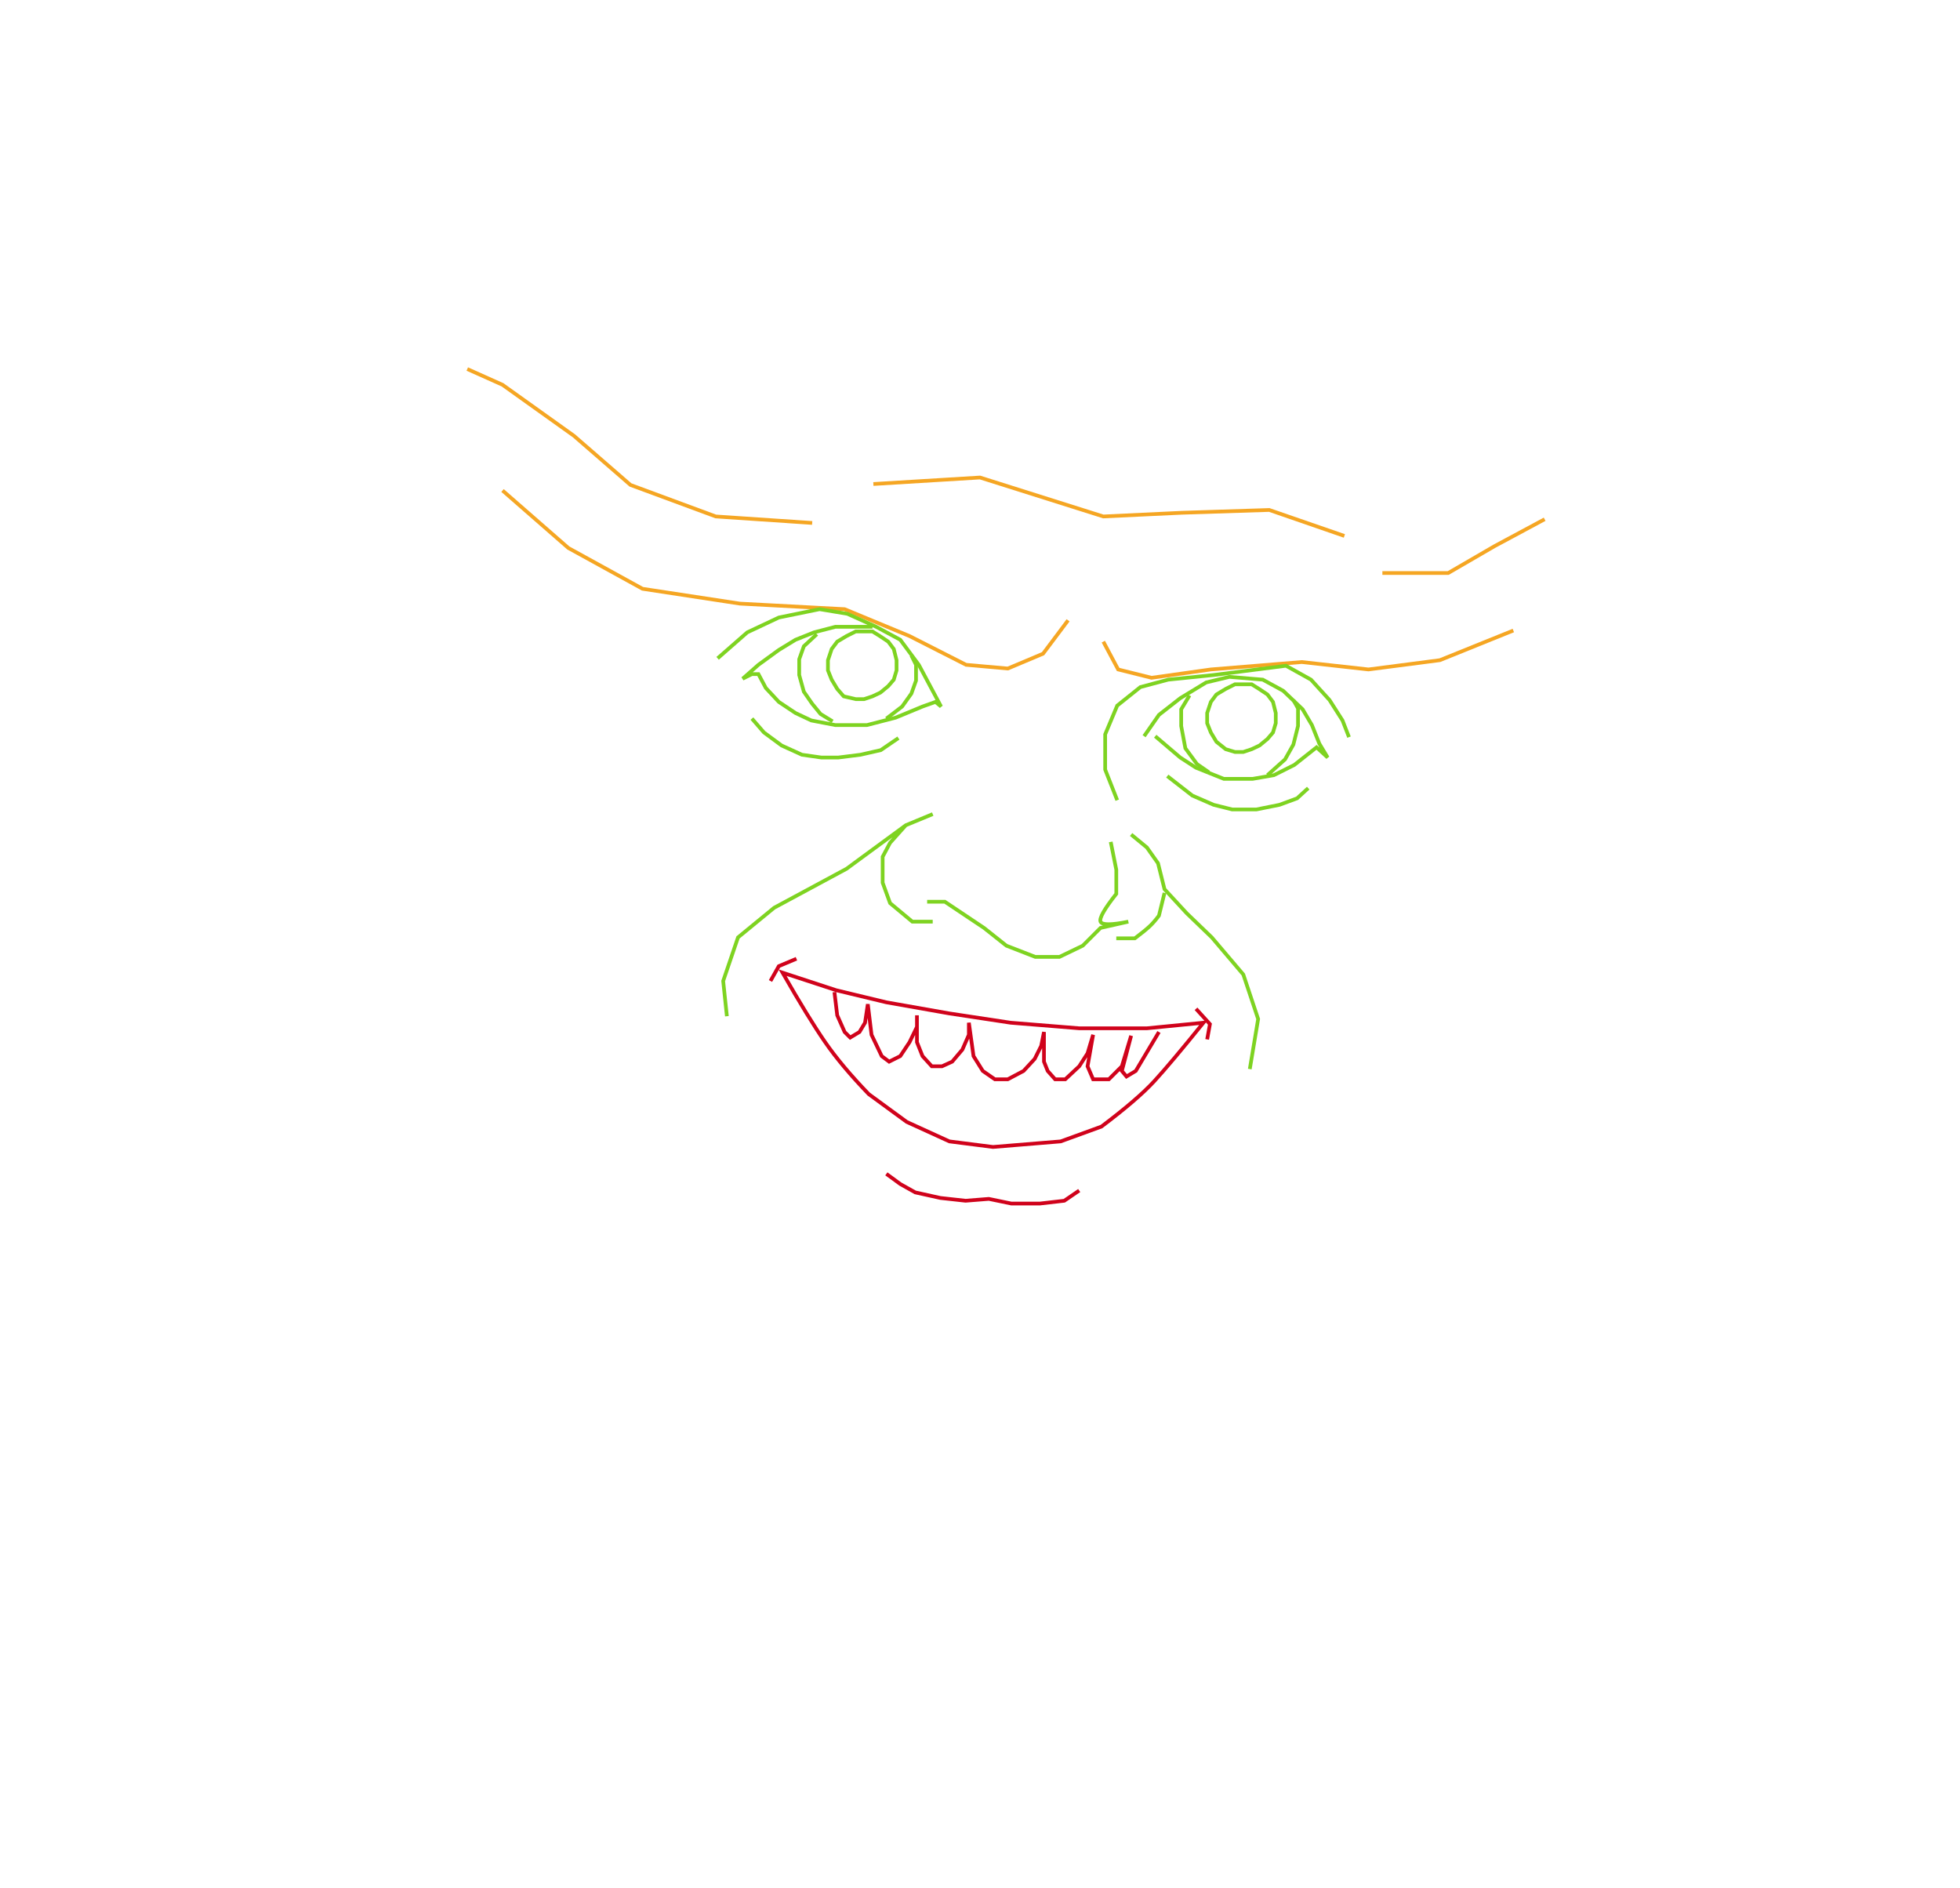
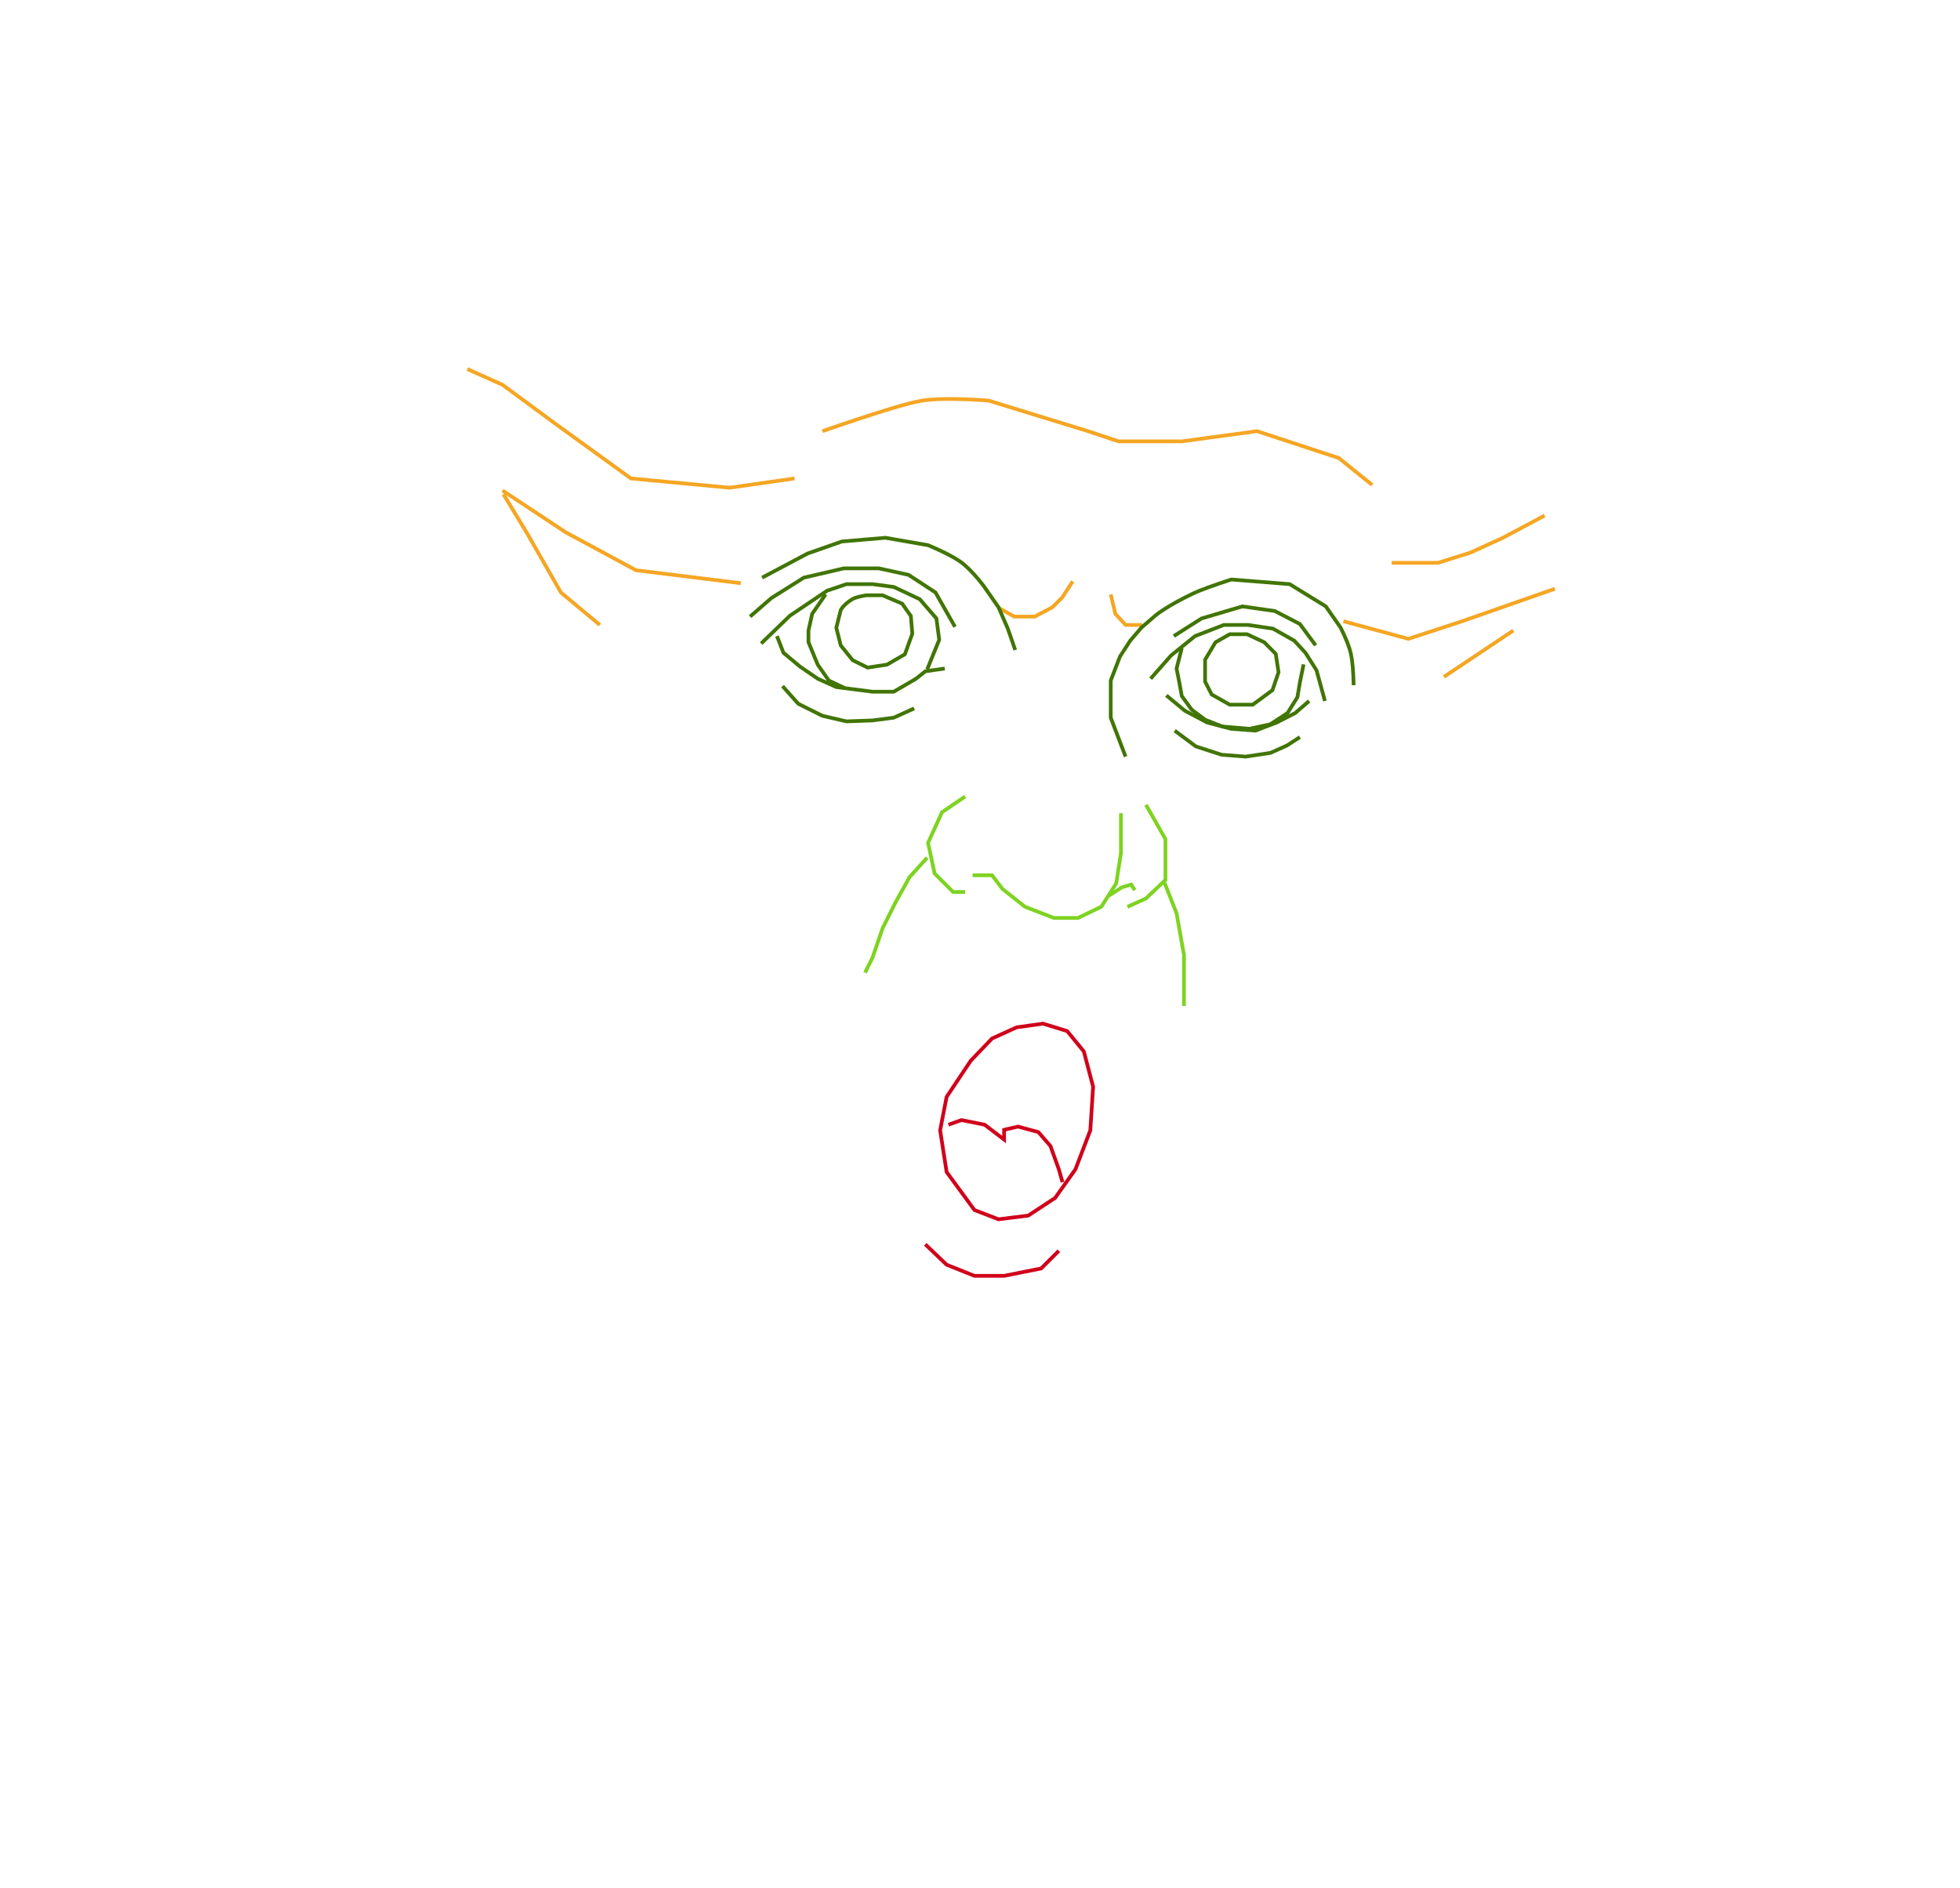
<svg xmlns="http://www.w3.org/2000/svg" width="1057px" height="1018px" viewBox="0 0 1057 1018" version="1.1">
  <defs />
  <g id="ferengi" stroke="none" stroke-width="1" fill="none" fill-rule="evenodd">
-     <g id="expression1" transform="translate(252, 199)" fill-rule="nonzero" stroke-width="2">
+     <g id="expression3" transform="translate(252, 199)" fill-rule="nonzero" stroke-width="2">
      <g id="brow" stroke="#F5A623">
-         <polyline id="Path-19-Copy" points="0 0 19 8.5 57.5 36 88 62.5 134 79.5 186 83" />
-         <polyline id="Path-20-Copy" points="581 81 554 95.5 529 110 493.5 110" />
-         <polyline id="Path-7-Copy" points="219 62 276.5 58.5 343 79.5 385.5 77.5 432.5 76 473 90" />
-         <polyline id="Path-4-Copy-2" points="19 65.5 54.5 96.5 94.5 118.5 147 126.5 203.5 129.5 238.5 144 269 159.5 291.5 161.5 310.5 153.5 324 135.5" />
-         <polyline id="Path-5-Copy-2" points="343 147 351 162 369 166.5 401 162 450 158 486 162 524.5 157 564.118 141" />
+         <polyline id="Path-19-Copy-2" points="0 0 19 8.5 47.5 29.5 88.25 59 141.5 64 176.5 59" />
+         <polyline id="Path-20-Copy-2" points="581 79 558.5 91 541 99 523.5 104.5 498.5 104.5" />
+         <path d="M191.5,33.5 C220.01,23.637 238.01,18.137 245.5,17 C252.99,15.863 264.856,15.863 281.098,17 L334.712,33.5 L351.247,39 L385.32,39 L425.906,33.5 L470,48 L488,62.5" id="Path-7-Copy-2" />
+         <polyline id="Path-4-Copy-3" points="19 65.5 53 88 91 108.5 147.5 115.5" />
+         <path d="M526.679,166 L564.118,141" id="Path-5-Copy-3" />
+         <polyline id="Path-60" points="19.5 67.5 32.5 89 50.5 120.5 71.5 138" />
+         <polyline id="Path-61" points="586.5 118.5 536.5 136 507.5 145.5 472.5 136" />
+         <polyline id="Path-58" points="286 128.5 295 133.5 306 133.5 315.5 128.5 321 123 326.5 114.5" />
+         <polyline id="Path-59" points="347 121.5 349.5 132 355 138 364 138" />
      </g>
-       <g id="mouth" transform="translate(163, 318)" stroke="#D0021B">
-         <path d="M234,34.5 C222.29,49 213.457,59.5 207.5,66 C201.543,72.5 192.043,80.666 179,90.5 L157,98.5 L120.5,101.5 L97,98.5 L74,88 L53.5,73 C43.746,62.883 35.913,53.55 30,45 C24.087,36.45 16.421,23.95 7,7.5 L36,17 L63,23.5 L97,29.5 L130,34.5 L167,37.5 L203.5,37.5 L234,34.5 Z" id="Path-35-Copy" />
-         <polyline id="Path-16-Copy" points="0.5 12 5 4 14.5 0" />
-         <polyline id="Path-17-Copy" points="230 27 237.5 35.25 236 43.5" />
-         <path d="M63,116 L70.536,121.5 L78.575,126 C87.618,128 92.14,129 92.14,129 C101.184,130 105.705,130.5 105.705,130.5 C114.079,129.833 118.266,129.5 118.266,129.5 L130.324,132 C140.707,132 145.899,132 145.899,132 C154.607,131 158.961,130.5 158.961,130.5 L167,125" id="Path-18-Copy" />
-         <polyline id="Path-37" points="35 18 36.5 30.5 40.5 39.5 43.5 42.5 48.5 39.5 51.5 34.5 53 24.5 55 41 60.5 52.5 64.5 55.5 70.5 52.5 75.5 45 79.5 36.75 79.5 30.5 79.5 45 82.5 52.5 87.5 58 93 58 98.5 55.5 104 49 107.5 41 107.5 34.5 110 52.5 115 60.5 121.5 65 128.5 65 137 60.5 143 54 146.5 47 148 39.5 148 55.5 150 60.5 154 65 159.5 65 167 58 171.5 51 174.5 41 171.5 58 174.5 65 183 65 190 58 195 41.5 190 60.5 192.5 63.5 197.5 60.5 210 39.5" />
+       <g id="mouth" transform="translate(247, 353)" stroke="#D0021B">
+         <path d="M0,119 L11.5,130 C21.5,134 26.5,136 26.5,136 C37.167,136 42.5,136 42.5,136 C55.833,133.333 62.5,132 62.5,132 L72,122.5" id="Path-18-Copy-2" />
+         <polygon id="Path-48" points="24.5 20 11.5 39.5 8 57.5 11.5 80 26.5 100.5 39.5 105.5 55.5 103.5 70 94 81 78.5 89 57.5 90.5 34 85.5 15 76.5 4 63.5 0 49.25 2 36 8" />
+         <path d="M12.5,54.5 L19.5,52 L32,54.5 L42.5,62.5 C42.5,59 42.5,57.25 42.5,57.25 C47.5,56.083 50,55.5 50,55.5 C57.333,57.5 61,58.5 61,58.5 C65.333,63.5 67.5,66 67.5,66 C70.5,74.333 72,78.5 72,78.5 L74,85.5" id="Path-49" />
      </g>
-       <g id="nose" transform="translate(138, 240)" stroke="#7ED321">
-         <polyline id="Path-10-Copy" points="2 109 0 90 8 66.5 27.5 50.5 66.5 29.5 98.5 6 113 0 98.5 6 90 15.5 86 23 86 37 90 48 102 58 113 58" />
-         <path d="M110,47.26 L119.548,47.26 L128.594,53.309 L140.655,61.374 L152.716,70.951 L168.294,77 L181.36,77 L193.924,70.951 L203.5,61.374 L218.5,58 C209.256,59.862 204.256,59.862 203.5,58 C202.744,56.138 205.577,51.138 212,43 L212,30 L209,15" id="Path-11-Copy" />
-         <polyline id="Path-12-Copy" points="284 137.5 288.5 110.5 280.5 86.5 263.5 66.5 250 53.5 238 40.5 234.5 26.5 228.5 18 220 11" />
-         <path d="M212,67 L222,67 C225.693,64.212 228.36,62.045 230,60.5 C231.64,58.955 233.307,57.038 235,54.75 L238,42.5" id="Path-13-Copy" />
+       <g id="nose" transform="translate(214, 230)" stroke="#7ED321">
+         <polyline id="Path-11-Copy-2" points="58.5 43 69 43 74.655 50.374 86.716 59.951 102.294 66 115.36 66 127.924 59.951 135.964 47.35 138.5 31 138.5 9.5" />
+         <polyline id="Path-51" points="152 5 162.5 23.5 162.5 45.5 152 55.5 142 60" />
+         <polyline id="Path-52" points="54.5 0.5 42 9 34.5 25.5 38 42 48 52 54.5 52" />
+         <polyline id="Path-53" points="162 47 168.5 63.5 172.5 86 172.5 113.5" />
+         <polyline id="Path-54" points="34 33.5 24.5 44 17 57.5 10 71.5 4.5 87.5 0.5 95.5" />
+         <polyline id="Path-55" points="132 54 139 49.5 144 48 146 51" />
      </g>
-       <g id="eyes" transform="translate(135, 129)" stroke="#7ED321">
-         <polyline id="Path-38" points="0 27 16 13 33 5 55 0.5 70 3 85.5 10 93.149 14.118 98.5 17 108.5 30.5 120.5 53 117.5 50.5 110.5 53 96 59 80.5 63 63.5 63 50.5 60.5 42 56.5 33 50.5 26 43 22 35.5 18.5 35.5 13.5 38 22 30.5 33 22.5 42 17 52 13 63.5 10 75.5 10 83.5 10" />
-         <polyline id="Path-39" points="18.5 59.5 25 67 34.5 74 45.5 79 56 80.5 65 80.5 77 79 88 76.5 97.5 70" />
-         <polyline id="Path-40" points="53.5 14 46.5 20.5 44 27.5 44 36 46.5 45 51 51.5 55.5 57 62 61" />
-         <polyline id="Path-41" points="91 59.5 99.5 53 104.5 46 107 39 107 34.5 107 30.5 104.5 25.5" />
-         <polygon id="Path-42" points="79 12.5 83.5 12.5 87.5 15 92 18 95 22 96.5 28 96.5 33.5 95 38.5 92 42 87.75 45.5 83.5 47.5 79 49 74.5 49 68 47.5 64.5 43.5 61.5 38.5 59.5 33.5 59.5 28 61.5 22 64.5 18 69.5 15 74.5 12.5" />
-         <polygon id="Path-42" points="283.5 41 288 41 292 43.5 296.5 46.5 299.5 50.5 301 56.5 301 62 299.5 67 296.5 70.5 292.25 74 288 76 283.5 77.5 279 77.5 274 76 269 72 266 67 264 62 264 56.5 266 50.5 269 46.5 274 43.5 279 41" />
-         <polyline id="Path-43" points="215.5 103.5 209 87 209 68 215.5 52.5 228 42.5 243 38.5 267.5 36 306.5 31 320 38.5 330 49.5 337 60.5 340.5 69.5" />
-         <polyline id="Path-44" points="230 69 238 57.5 249.5 48.5 263.5 40 276 37 294 38.5 305 44.5 315.5 54.5 320.5 63 324.5 73 329 80.5 323 75 311 84.5 300 90 288.5 92 273 92 258 86 249.5 80.5 236 69" />
-         <polyline id="Path-45" points="242.5 90.5 256 101 267.5 106 277.5 108.5 290.5 108.5 303 106 312.5 102.5 318.5 97" />
-         <polyline id="Path-46" points="254.5 47 250 54.5 250 63.5 252.25 75.5 258.5 84 265 88.5" />
-         <polyline id="Path-47" points="296.5 90 306 81.5 310.5 73.5 313 63.5 313 54 310.5 49.5" />
+       <g id="eyes" transform="translate(152, 91)" stroke="#417505">
+         <path d="M7,21.5 L31.5,8.5 L50,2 L73.5,0 L96.5,4 C106.066,8.028 112.566,11.528 116,14.5 C119.434,17.472 122.934,21.305 126.5,26 L134.5,37.5 L139.5,49 L143.5,60.5" id="Path-21-Copy" />
+         <path d="M326,79.5 C325.834,71.859 325.334,66.192 324.5,62.5 C323.666,58.808 321.833,54.141 319,48.5 L311,37 C298,29 291.5,25 291.5,25 C270.5,23.333 260,22.5 260,22.5 C249.917,25.796 243.083,28.296 239.5,30 C224.895,36.947 219,42 219,42 C214,46.333 211.5,48.5 211.5,48.5 C207.5,53.167 205.5,55.5 205.5,55.5 C201.833,61.167 200,64 200,64 C196.667,72.667 195,77 195,77 C195,90.333 195,97 195,97 L203,118" id="Path-22-Copy" />
+         <path d="M216.5,76 L227.5,63.5 L240.5,53 C250.833,49 256,47 256,47 C264.667,47 269,47 269,47 C278,48.333 282.5,49 282.5,49 C290.167,53.333 294,55.5 294,55.5 C298,59.833 300,62 300,62 C304,68.333 306,71.5 306,71.5 L310.5,88" id="Path-23-Copy" />
+         <path d="M229.5,104 L240.919,112.5 C250.183,115.5 254.815,117 254.815,117 C263.417,117.667 267.719,118 267.719,118 C276.652,116.667 281.119,116 281.119,116 C287.074,113.333 290.052,112 290.052,112 L297,107.5" id="Path-24-Copy" />
+         <path d="M225,85 L235,93.282 C243,97.504 247,99.615 247,99.615 C255.667,101.889 260,103.026 260,103.026 C268.667,103.675 273,104 273,104 C280.667,101.077 284.5,99.615 284.5,99.615 C291.167,96.205 294.5,94.5 294.5,94.5 L302,88" id="Path-25-Copy" />
+         <path d="M233.317,59.5 C231.439,66.833 230.5,70.5 230.5,70.5 C231.494,75.51 231.99,78.016 231.99,78.016 C232.875,82.891 233.317,85.328 233.317,85.328 C236.856,90.203 238.625,92.641 238.625,92.641 C243.49,96.297 245.923,98.125 245.923,98.125 C252.115,100.562 255.212,101.781 255.212,101.781 C264.942,102.594 269.808,103 269.808,103 C277.327,101.375 281.087,100.562 281.087,100.562 C287.279,96.5 290.375,94.469 290.375,94.469 C293.913,88.781 295.683,85.938 295.683,85.938 C296.567,80.656 297.01,78.016 297.01,78.016 L299,68.266" id="Path-26-Copy" />
+         <path d="M251.5,56.348 C247.758,62.609 245.886,65.739 245.886,65.739 C245.886,73.58 245.886,77.5 245.886,77.5 C248.25,82.167 249.432,84.5 249.432,84.5 C255.932,88.167 259.182,90 259.182,90 C267.455,90 271.591,90 271.591,90 C278.682,84.783 282.227,82.174 282.227,82.174 C284.409,75.725 285.5,72.5 285.5,72.5 C284.5,65.906 284,62.609 284,62.609 C279.864,58.435 277.795,56.348 277.795,56.348 C271.598,53.449 268.5,52 268.5,52 L259.182,52 C254.061,54.899 251.5,56.348 251.5,56.348 Z" id="Path-27-Copy" />
+         <path d="M18,80 L26.5,89.5 C35.167,93.833 39.5,96 39.5,96 C48.167,98 52.5,99 52.5,99 C61.833,98.667 66.5,98.5 66.5,98.5 C74.167,97.5 78,97 78,97 L89,92" id="Path-28-Copy" />
+         <path d="M6.5,57 C16.833,47 22,42 22,42 C35.333,33.035 42,28.552 42,28.552 C49,26.184 52.5,25 52.5,25 C61.833,25 66.5,25 66.5,25 C74.167,26.015 78,26.522 78,26.522 C87.333,30.92 92,33.119 92,33.119 C98,40.04 101,43.5 101,43.5 C102,51.167 102.5,55 102.5,55 L96,71" id="Path-29-Copy" />
+         <path d="M15,53 C17.333,59 18.5,62 18.5,62 C24.5,67 27.5,69.5 27.5,69.5 C33.833,73.833 37,76 37,76 C43.667,79 47,80.5 47,80.5 L66.5,83 L78,83 L90,76 L95,72 L105.5,70.5" id="Path-30-Copy" />
+         <path d="M41.25,30.5 C36.417,37.5 34,41 34,41 C32.667,47 32,50 32,50 C32,54.188 32,56.282 32,56.282 C35.333,64.394 37,68.451 37,68.451 C41,74.15 43,77 43,77 L51.5,81" id="Path-32-Copy" />
+         <path d="M49.412,38.959 C47.804,45.327 47,48.51 47,48.51 C48.608,54.878 49.412,58.061 49.412,58.061 C53.699,63.367 55.843,66.02 55.843,66.02 C61.203,68.673 63.882,70 63.882,70 C70.85,68.939 74.333,68.408 74.333,68.408 C80.765,64.694 83.98,62.837 83.98,62.837 C86.66,55.408 88,51.694 88,51.694 C87.464,45.327 87.196,42.143 87.196,42.143 C84.065,37.714 82.5,35.5 82.5,35.5 C75.448,32.5 71.922,31 71.922,31 L63.078,31 C59.442,31.642 57.03,32.309 55.843,33 C50.938,35.857 49.412,38.959 49.412,38.959 Z" id="Path-33-Copy" />
+         <polyline id="Path-56" points="0.5 42.5 12 32.5 29.5 21.5 51 16.5 70 16.5 86 20 100.5 29.5 111 48" />
+         <polyline id="Path-57" points="229 53 244 43.5 266 37 283.5 39.5 297 46.5 305.5 58" />
      </g>
    </g>
  </g>
</svg>
